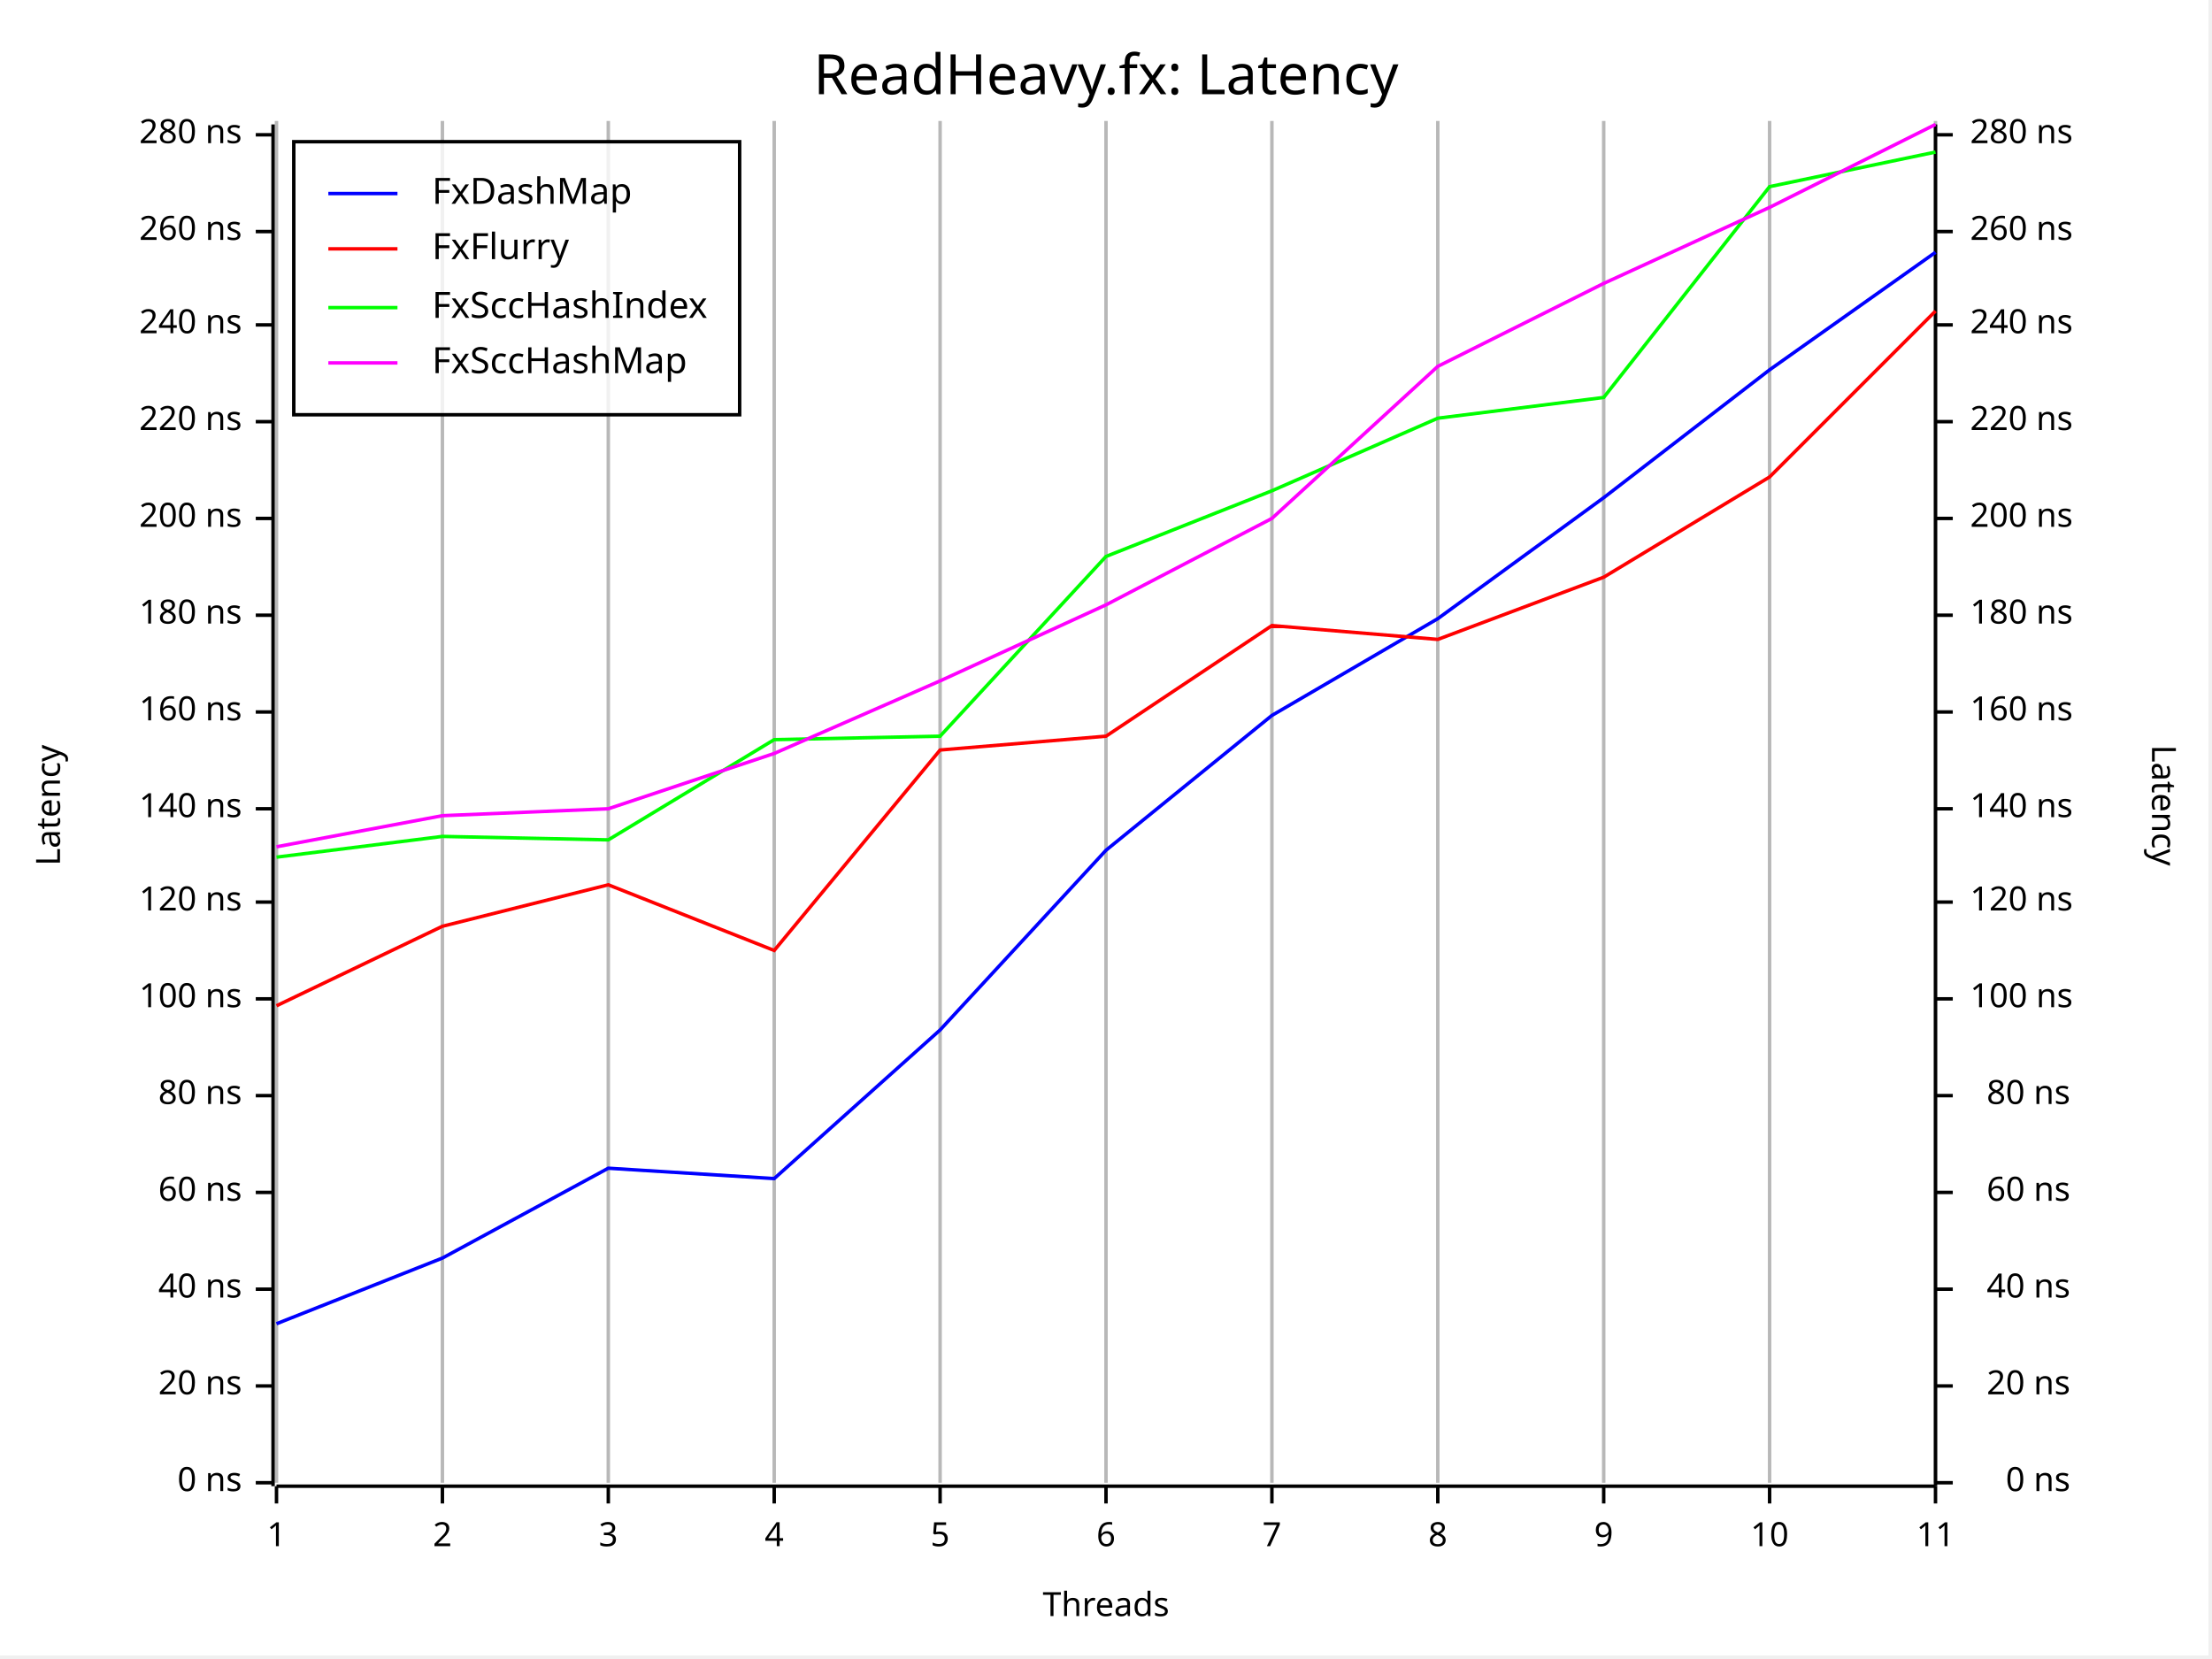
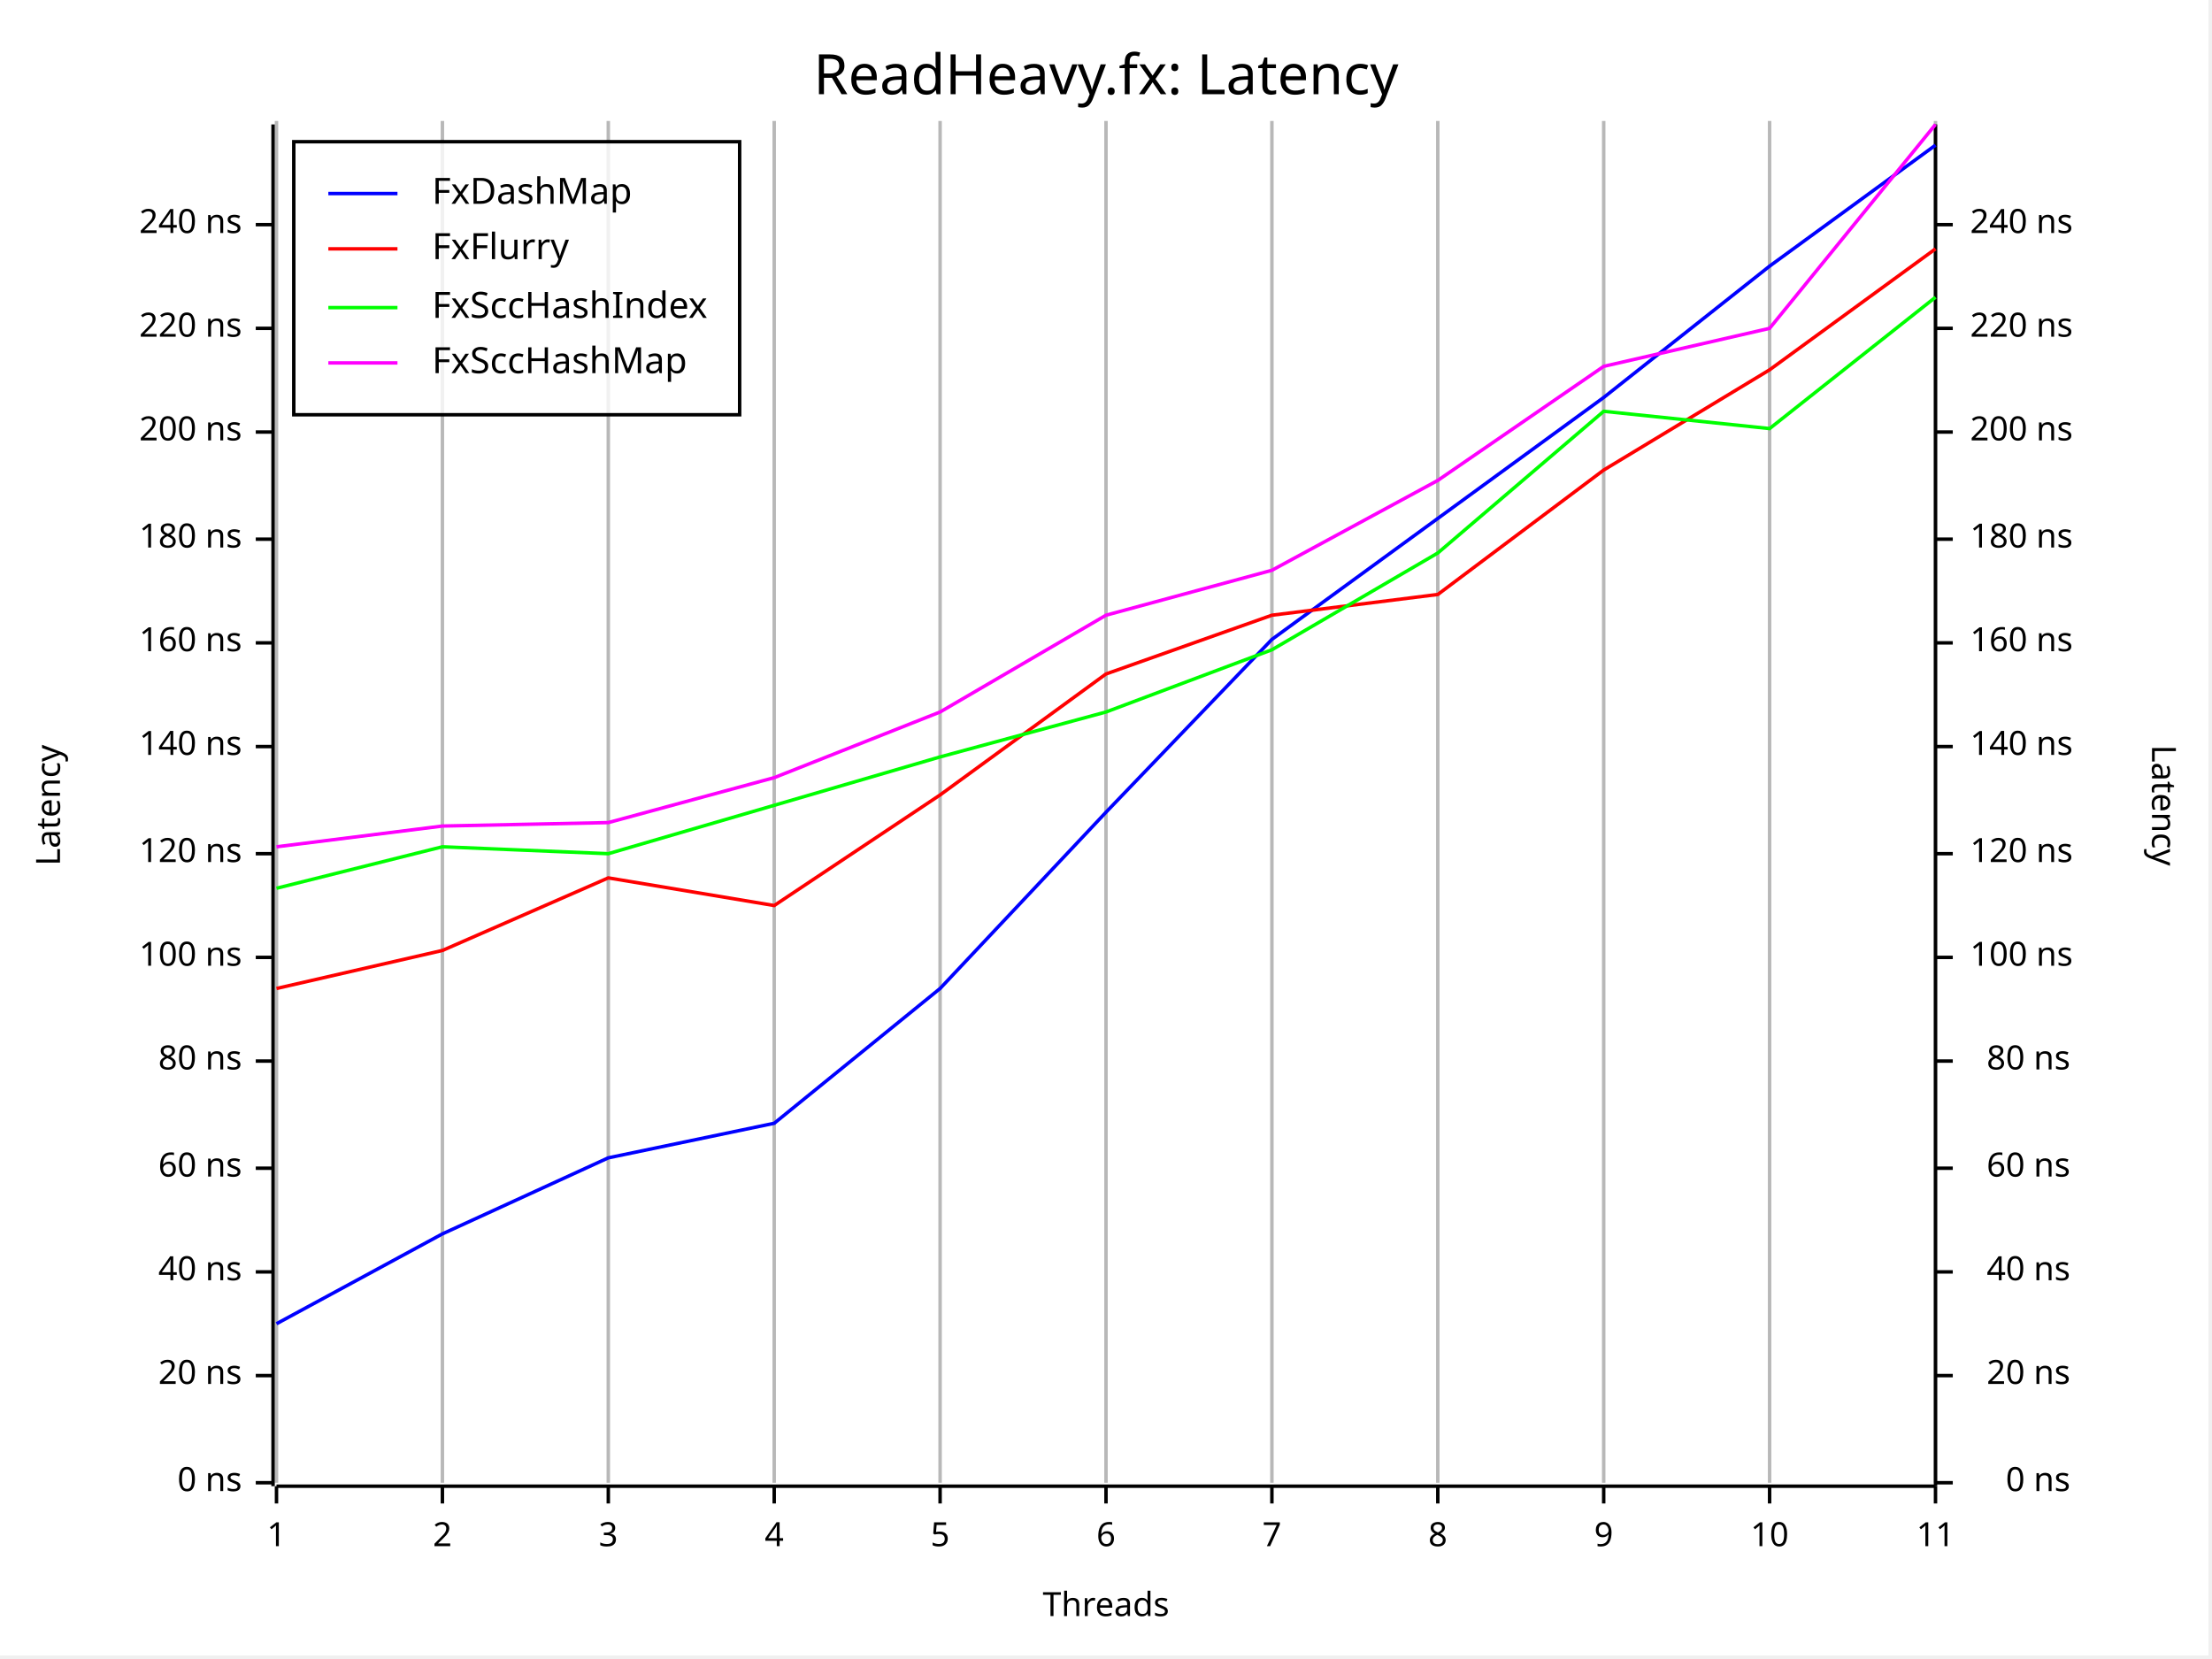
<svg xmlns="http://www.w3.org/2000/svg" width="640" height="480" viewBox="0 0 640 480">
  <rect x="0" y="0" width="639" height="479" opacity="1" fill="#FFFFFF" stroke="none" />
  <text x="320" y="15" dy="0.76em" text-anchor="middle" font-family="Fira Code" font-size="16.129" opacity="1" fill="#000000">
ReadHeavy.fx: Latency
</text>
  <line opacity="0.1" stroke="#000000" stroke-width="1" x1="80" y1="429" x2="80" y2="35" />
  <line opacity="0.1" stroke="#000000" stroke-width="1" x1="128" y1="429" x2="128" y2="35" />
  <line opacity="0.1" stroke="#000000" stroke-width="1" x1="176" y1="429" x2="176" y2="35" />
  <line opacity="0.1" stroke="#000000" stroke-width="1" x1="224" y1="429" x2="224" y2="35" />
  <line opacity="0.1" stroke="#000000" stroke-width="1" x1="272" y1="429" x2="272" y2="35" />
  <line opacity="0.1" stroke="#000000" stroke-width="1" x1="320" y1="429" x2="320" y2="35" />
  <line opacity="0.1" stroke="#000000" stroke-width="1" x1="368" y1="429" x2="368" y2="35" />
  <line opacity="0.1" stroke="#000000" stroke-width="1" x1="416" y1="429" x2="416" y2="35" />
  <line opacity="0.1" stroke="#000000" stroke-width="1" x1="464" y1="429" x2="464" y2="35" />
  <line opacity="0.1" stroke="#000000" stroke-width="1" x1="512" y1="429" x2="512" y2="35" />
  <line opacity="0.1" stroke="#000000" stroke-width="1" x1="560" y1="429" x2="560" y2="35" />
  <text x="10" y="233" dy="0.76em" text-anchor="middle" font-family="sans-serif" font-size="9.677" opacity="1" fill="#000000" transform="rotate(270, 10, 233)">
Latency
</text>
  <text x="320" y="470" dy="-0.5ex" text-anchor="middle" font-family="sans-serif" font-size="9.677" opacity="1" fill="#000000">
Threads
</text>
  <text x="630" y="233" dy="0.76em" text-anchor="middle" font-family="sans-serif" font-size="9.677" opacity="1" fill="#000000" transform="rotate(90, 630, 233)">
Latency
</text>
  <line opacity="0.2" stroke="#000000" stroke-width="1" x1="80" y1="429" x2="80" y2="35" />
  <line opacity="0.2" stroke="#000000" stroke-width="1" x1="128" y1="429" x2="128" y2="35" />
  <line opacity="0.2" stroke="#000000" stroke-width="1" x1="176" y1="429" x2="176" y2="35" />
  <line opacity="0.2" stroke="#000000" stroke-width="1" x1="224" y1="429" x2="224" y2="35" />
  <line opacity="0.2" stroke="#000000" stroke-width="1" x1="272" y1="429" x2="272" y2="35" />
  <line opacity="0.2" stroke="#000000" stroke-width="1" x1="320" y1="429" x2="320" y2="35" />
  <line opacity="0.2" stroke="#000000" stroke-width="1" x1="368" y1="429" x2="368" y2="35" />
  <line opacity="0.2" stroke="#000000" stroke-width="1" x1="416" y1="429" x2="416" y2="35" />
  <line opacity="0.2" stroke="#000000" stroke-width="1" x1="464" y1="429" x2="464" y2="35" />
  <line opacity="0.2" stroke="#000000" stroke-width="1" x1="512" y1="429" x2="512" y2="35" />
  <line opacity="0.2" stroke="#000000" stroke-width="1" x1="560" y1="429" x2="560" y2="35" />
  <polyline fill="none" opacity="1" stroke="#000000" stroke-width="1" points="79,36 79,430 " />
  <text x="70" y="429" dy="0.5ex" text-anchor="end" font-family="sans-serif" font-size="9.677" opacity="1" fill="#000000">
0 ns
</text>
  <polyline fill="none" opacity="1" stroke="#000000" stroke-width="1" points="74,429 79,429 " />
-   <text x="70" y="401" dy="0.5ex" text-anchor="end" font-family="sans-serif" font-size="9.677" opacity="1" fill="#000000">
+   <text x="70" y="398" dy="0.5ex" text-anchor="end" font-family="sans-serif" font-size="9.677" opacity="1" fill="#000000">
20 ns
</text>
-   <polyline fill="none" opacity="1" stroke="#000000" stroke-width="1" points="74,401 79,401 " />
-   <text x="70" y="373" dy="0.5ex" text-anchor="end" font-family="sans-serif" font-size="9.677" opacity="1" fill="#000000">
+   <polyline fill="none" opacity="1" stroke="#000000" stroke-width="1" points="74,398 79,398 " />
+   <text x="70" y="368" dy="0.5ex" text-anchor="end" font-family="sans-serif" font-size="9.677" opacity="1" fill="#000000">
40 ns
</text>
-   <polyline fill="none" opacity="1" stroke="#000000" stroke-width="1" points="74,373 79,373 " />
-   <text x="70" y="345" dy="0.5ex" text-anchor="end" font-family="sans-serif" font-size="9.677" opacity="1" fill="#000000">
+   <polyline fill="none" opacity="1" stroke="#000000" stroke-width="1" points="74,368 79,368 " />
+   <text x="70" y="338" dy="0.5ex" text-anchor="end" font-family="sans-serif" font-size="9.677" opacity="1" fill="#000000">
60 ns
</text>
-   <polyline fill="none" opacity="1" stroke="#000000" stroke-width="1" points="74,345 79,345 " />
-   <text x="70" y="317" dy="0.5ex" text-anchor="end" font-family="sans-serif" font-size="9.677" opacity="1" fill="#000000">
+   <polyline fill="none" opacity="1" stroke="#000000" stroke-width="1" points="74,338 79,338 " />
+   <text x="70" y="307" dy="0.5ex" text-anchor="end" font-family="sans-serif" font-size="9.677" opacity="1" fill="#000000">
80 ns
</text>
-   <polyline fill="none" opacity="1" stroke="#000000" stroke-width="1" points="74,317 79,317 " />
-   <text x="70" y="289" dy="0.5ex" text-anchor="end" font-family="sans-serif" font-size="9.677" opacity="1" fill="#000000">
+   <polyline fill="none" opacity="1" stroke="#000000" stroke-width="1" points="74,307 79,307 " />
+   <text x="70" y="277" dy="0.5ex" text-anchor="end" font-family="sans-serif" font-size="9.677" opacity="1" fill="#000000">
100 ns
</text>
-   <polyline fill="none" opacity="1" stroke="#000000" stroke-width="1" points="74,289 79,289 " />
-   <text x="70" y="261" dy="0.5ex" text-anchor="end" font-family="sans-serif" font-size="9.677" opacity="1" fill="#000000">
+   <polyline fill="none" opacity="1" stroke="#000000" stroke-width="1" points="74,277 79,277 " />
+   <text x="70" y="247" dy="0.5ex" text-anchor="end" font-family="sans-serif" font-size="9.677" opacity="1" fill="#000000">
120 ns
</text>
-   <polyline fill="none" opacity="1" stroke="#000000" stroke-width="1" points="74,261 79,261 " />
-   <text x="70" y="234" dy="0.5ex" text-anchor="end" font-family="sans-serif" font-size="9.677" opacity="1" fill="#000000">
+   <polyline fill="none" opacity="1" stroke="#000000" stroke-width="1" points="74,247 79,247 " />
+   <text x="70" y="216" dy="0.5ex" text-anchor="end" font-family="sans-serif" font-size="9.677" opacity="1" fill="#000000">
140 ns
</text>
-   <polyline fill="none" opacity="1" stroke="#000000" stroke-width="1" points="74,234 79,234 " />
-   <text x="70" y="206" dy="0.5ex" text-anchor="end" font-family="sans-serif" font-size="9.677" opacity="1" fill="#000000">
+   <polyline fill="none" opacity="1" stroke="#000000" stroke-width="1" points="74,216 79,216 " />
+   <text x="70" y="186" dy="0.5ex" text-anchor="end" font-family="sans-serif" font-size="9.677" opacity="1" fill="#000000">
160 ns
</text>
-   <polyline fill="none" opacity="1" stroke="#000000" stroke-width="1" points="74,206 79,206 " />
-   <text x="70" y="178" dy="0.5ex" text-anchor="end" font-family="sans-serif" font-size="9.677" opacity="1" fill="#000000">
+   <polyline fill="none" opacity="1" stroke="#000000" stroke-width="1" points="74,186 79,186 " />
+   <text x="70" y="156" dy="0.5ex" text-anchor="end" font-family="sans-serif" font-size="9.677" opacity="1" fill="#000000">
180 ns
</text>
-   <polyline fill="none" opacity="1" stroke="#000000" stroke-width="1" points="74,178 79,178 " />
-   <text x="70" y="150" dy="0.5ex" text-anchor="end" font-family="sans-serif" font-size="9.677" opacity="1" fill="#000000">
+   <polyline fill="none" opacity="1" stroke="#000000" stroke-width="1" points="74,156 79,156 " />
+   <text x="70" y="125" dy="0.5ex" text-anchor="end" font-family="sans-serif" font-size="9.677" opacity="1" fill="#000000">
200 ns
</text>
-   <polyline fill="none" opacity="1" stroke="#000000" stroke-width="1" points="74,150 79,150 " />
-   <text x="70" y="122" dy="0.5ex" text-anchor="end" font-family="sans-serif" font-size="9.677" opacity="1" fill="#000000">
+   <polyline fill="none" opacity="1" stroke="#000000" stroke-width="1" points="74,125 79,125 " />
+   <text x="70" y="95" dy="0.5ex" text-anchor="end" font-family="sans-serif" font-size="9.677" opacity="1" fill="#000000">
220 ns
</text>
-   <polyline fill="none" opacity="1" stroke="#000000" stroke-width="1" points="74,122 79,122 " />
-   <text x="70" y="94" dy="0.5ex" text-anchor="end" font-family="sans-serif" font-size="9.677" opacity="1" fill="#000000">
+   <polyline fill="none" opacity="1" stroke="#000000" stroke-width="1" points="74,95 79,95 " />
+   <text x="70" y="65" dy="0.5ex" text-anchor="end" font-family="sans-serif" font-size="9.677" opacity="1" fill="#000000">
240 ns
</text>
-   <polyline fill="none" opacity="1" stroke="#000000" stroke-width="1" points="74,94 79,94 " />
-   <text x="70" y="67" dy="0.5ex" text-anchor="end" font-family="sans-serif" font-size="9.677" opacity="1" fill="#000000">
- 260 ns
- </text>
-   <polyline fill="none" opacity="1" stroke="#000000" stroke-width="1" points="74,67 79,67 " />
-   <text x="70" y="39" dy="0.5ex" text-anchor="end" font-family="sans-serif" font-size="9.677" opacity="1" fill="#000000">
- 280 ns
- </text>
-   <polyline fill="none" opacity="1" stroke="#000000" stroke-width="1" points="74,39 79,39 " />
+   <polyline fill="none" opacity="1" stroke="#000000" stroke-width="1" points="74,65 79,65 " />
  <polyline fill="none" opacity="1" stroke="#000000" stroke-width="1" points="80,430 560,430 " />
  <text x="80" y="440" dy="0.76em" text-anchor="middle" font-family="sans-serif" font-size="9.677" opacity="1" fill="#000000">
1
</text>
  <polyline fill="none" opacity="1" stroke="#000000" stroke-width="1" points="80,430 80,435 " />
  <text x="128" y="440" dy="0.76em" text-anchor="middle" font-family="sans-serif" font-size="9.677" opacity="1" fill="#000000">
2
</text>
  <polyline fill="none" opacity="1" stroke="#000000" stroke-width="1" points="128,430 128,435 " />
  <text x="176" y="440" dy="0.76em" text-anchor="middle" font-family="sans-serif" font-size="9.677" opacity="1" fill="#000000">
3
</text>
  <polyline fill="none" opacity="1" stroke="#000000" stroke-width="1" points="176,430 176,435 " />
  <text x="224" y="440" dy="0.76em" text-anchor="middle" font-family="sans-serif" font-size="9.677" opacity="1" fill="#000000">
4
</text>
  <polyline fill="none" opacity="1" stroke="#000000" stroke-width="1" points="224,430 224,435 " />
  <text x="272" y="440" dy="0.76em" text-anchor="middle" font-family="sans-serif" font-size="9.677" opacity="1" fill="#000000">
5
</text>
  <polyline fill="none" opacity="1" stroke="#000000" stroke-width="1" points="272,430 272,435 " />
  <text x="320" y="440" dy="0.76em" text-anchor="middle" font-family="sans-serif" font-size="9.677" opacity="1" fill="#000000">
6
</text>
  <polyline fill="none" opacity="1" stroke="#000000" stroke-width="1" points="320,430 320,435 " />
  <text x="368" y="440" dy="0.76em" text-anchor="middle" font-family="sans-serif" font-size="9.677" opacity="1" fill="#000000">
7
</text>
  <polyline fill="none" opacity="1" stroke="#000000" stroke-width="1" points="368,430 368,435 " />
  <text x="416" y="440" dy="0.76em" text-anchor="middle" font-family="sans-serif" font-size="9.677" opacity="1" fill="#000000">
8
</text>
  <polyline fill="none" opacity="1" stroke="#000000" stroke-width="1" points="416,430 416,435 " />
  <text x="464" y="440" dy="0.76em" text-anchor="middle" font-family="sans-serif" font-size="9.677" opacity="1" fill="#000000">
9
</text>
  <polyline fill="none" opacity="1" stroke="#000000" stroke-width="1" points="464,430 464,435 " />
  <text x="512" y="440" dy="0.76em" text-anchor="middle" font-family="sans-serif" font-size="9.677" opacity="1" fill="#000000">
10
</text>
  <polyline fill="none" opacity="1" stroke="#000000" stroke-width="1" points="512,430 512,435 " />
  <text x="560" y="440" dy="0.76em" text-anchor="middle" font-family="sans-serif" font-size="9.677" opacity="1" fill="#000000">
11
</text>
  <polyline fill="none" opacity="1" stroke="#000000" stroke-width="1" points="560,430 560,435 " />
  <polyline fill="none" opacity="1" stroke="#000000" stroke-width="1" points="560,36 560,430 " />
  <text x="599" y="429" dy="0.5ex" text-anchor="end" font-family="sans-serif" font-size="9.677" opacity="1" fill="#000000">
0 ns
</text>
  <polyline fill="none" opacity="1" stroke="#000000" stroke-width="1" points="560,429 565,429 " />
-   <text x="599" y="401" dy="0.5ex" text-anchor="end" font-family="sans-serif" font-size="9.677" opacity="1" fill="#000000">
+   <text x="599" y="398" dy="0.5ex" text-anchor="end" font-family="sans-serif" font-size="9.677" opacity="1" fill="#000000">
20 ns
</text>
-   <polyline fill="none" opacity="1" stroke="#000000" stroke-width="1" points="560,401 565,401 " />
-   <text x="599" y="373" dy="0.5ex" text-anchor="end" font-family="sans-serif" font-size="9.677" opacity="1" fill="#000000">
+   <polyline fill="none" opacity="1" stroke="#000000" stroke-width="1" points="560,398 565,398 " />
+   <text x="599" y="368" dy="0.5ex" text-anchor="end" font-family="sans-serif" font-size="9.677" opacity="1" fill="#000000">
40 ns
</text>
-   <polyline fill="none" opacity="1" stroke="#000000" stroke-width="1" points="560,373 565,373 " />
-   <text x="599" y="345" dy="0.5ex" text-anchor="end" font-family="sans-serif" font-size="9.677" opacity="1" fill="#000000">
+   <polyline fill="none" opacity="1" stroke="#000000" stroke-width="1" points="560,368 565,368 " />
+   <text x="599" y="338" dy="0.5ex" text-anchor="end" font-family="sans-serif" font-size="9.677" opacity="1" fill="#000000">
60 ns
</text>
-   <polyline fill="none" opacity="1" stroke="#000000" stroke-width="1" points="560,345 565,345 " />
-   <text x="599" y="317" dy="0.5ex" text-anchor="end" font-family="sans-serif" font-size="9.677" opacity="1" fill="#000000">
+   <polyline fill="none" opacity="1" stroke="#000000" stroke-width="1" points="560,338 565,338 " />
+   <text x="599" y="307" dy="0.5ex" text-anchor="end" font-family="sans-serif" font-size="9.677" opacity="1" fill="#000000">
80 ns
</text>
-   <polyline fill="none" opacity="1" stroke="#000000" stroke-width="1" points="560,317 565,317 " />
-   <text x="570" y="289" dy="0.5ex" text-anchor="start" font-family="sans-serif" font-size="9.677" opacity="1" fill="#000000">
+   <polyline fill="none" opacity="1" stroke="#000000" stroke-width="1" points="560,307 565,307 " />
+   <text x="570" y="277" dy="0.5ex" text-anchor="start" font-family="sans-serif" font-size="9.677" opacity="1" fill="#000000">
100 ns
</text>
-   <polyline fill="none" opacity="1" stroke="#000000" stroke-width="1" points="560,289 565,289 " />
-   <text x="570" y="261" dy="0.5ex" text-anchor="start" font-family="sans-serif" font-size="9.677" opacity="1" fill="#000000">
+   <polyline fill="none" opacity="1" stroke="#000000" stroke-width="1" points="560,277 565,277 " />
+   <text x="570" y="247" dy="0.5ex" text-anchor="start" font-family="sans-serif" font-size="9.677" opacity="1" fill="#000000">
120 ns
</text>
-   <polyline fill="none" opacity="1" stroke="#000000" stroke-width="1" points="560,261 565,261 " />
-   <text x="570" y="234" dy="0.5ex" text-anchor="start" font-family="sans-serif" font-size="9.677" opacity="1" fill="#000000">
+   <polyline fill="none" opacity="1" stroke="#000000" stroke-width="1" points="560,247 565,247 " />
+   <text x="570" y="216" dy="0.5ex" text-anchor="start" font-family="sans-serif" font-size="9.677" opacity="1" fill="#000000">
140 ns
</text>
-   <polyline fill="none" opacity="1" stroke="#000000" stroke-width="1" points="560,234 565,234 " />
-   <text x="570" y="206" dy="0.5ex" text-anchor="start" font-family="sans-serif" font-size="9.677" opacity="1" fill="#000000">
+   <polyline fill="none" opacity="1" stroke="#000000" stroke-width="1" points="560,216 565,216 " />
+   <text x="570" y="186" dy="0.5ex" text-anchor="start" font-family="sans-serif" font-size="9.677" opacity="1" fill="#000000">
160 ns
</text>
-   <polyline fill="none" opacity="1" stroke="#000000" stroke-width="1" points="560,206 565,206 " />
-   <text x="570" y="178" dy="0.5ex" text-anchor="start" font-family="sans-serif" font-size="9.677" opacity="1" fill="#000000">
+   <polyline fill="none" opacity="1" stroke="#000000" stroke-width="1" points="560,186 565,186 " />
+   <text x="570" y="156" dy="0.5ex" text-anchor="start" font-family="sans-serif" font-size="9.677" opacity="1" fill="#000000">
180 ns
</text>
-   <polyline fill="none" opacity="1" stroke="#000000" stroke-width="1" points="560,178 565,178 " />
-   <text x="570" y="150" dy="0.5ex" text-anchor="start" font-family="sans-serif" font-size="9.677" opacity="1" fill="#000000">
+   <polyline fill="none" opacity="1" stroke="#000000" stroke-width="1" points="560,156 565,156 " />
+   <text x="570" y="125" dy="0.5ex" text-anchor="start" font-family="sans-serif" font-size="9.677" opacity="1" fill="#000000">
200 ns
</text>
-   <polyline fill="none" opacity="1" stroke="#000000" stroke-width="1" points="560,150 565,150 " />
-   <text x="570" y="122" dy="0.5ex" text-anchor="start" font-family="sans-serif" font-size="9.677" opacity="1" fill="#000000">
+   <polyline fill="none" opacity="1" stroke="#000000" stroke-width="1" points="560,125 565,125 " />
+   <text x="570" y="95" dy="0.5ex" text-anchor="start" font-family="sans-serif" font-size="9.677" opacity="1" fill="#000000">
220 ns
</text>
-   <polyline fill="none" opacity="1" stroke="#000000" stroke-width="1" points="560,122 565,122 " />
-   <text x="570" y="94" dy="0.5ex" text-anchor="start" font-family="sans-serif" font-size="9.677" opacity="1" fill="#000000">
+   <polyline fill="none" opacity="1" stroke="#000000" stroke-width="1" points="560,95 565,95 " />
+   <text x="570" y="65" dy="0.5ex" text-anchor="start" font-family="sans-serif" font-size="9.677" opacity="1" fill="#000000">
240 ns
</text>
-   <polyline fill="none" opacity="1" stroke="#000000" stroke-width="1" points="560,94 565,94 " />
-   <text x="570" y="67" dy="0.5ex" text-anchor="start" font-family="sans-serif" font-size="9.677" opacity="1" fill="#000000">
- 260 ns
- </text>
-   <polyline fill="none" opacity="1" stroke="#000000" stroke-width="1" points="560,67 565,67 " />
-   <text x="570" y="39" dy="0.5ex" text-anchor="start" font-family="sans-serif" font-size="9.677" opacity="1" fill="#000000">
- 280 ns
- </text>
-   <polyline fill="none" opacity="1" stroke="#000000" stroke-width="1" points="560,39 565,39 " />
-   <polyline fill="none" opacity="1" stroke="#0000FF" stroke-width="1" points="80,383 128,364 176,338 224,341 272,298 320,246 368,207 416,179 464,144 512,107 560,73 " />
-   <polyline fill="none" opacity="1" stroke="#FF0000" stroke-width="1" points="80,291 128,268 176,256 224,275 272,217 320,213 368,181 416,185 464,167 512,138 560,90 " />
-   <polyline fill="none" opacity="1" stroke="#00FF00" stroke-width="1" points="80,248 128,242 176,243 224,214 272,213 320,161 368,142 416,121 464,115 512,54 560,44 " />
-   <polyline fill="none" opacity="1" stroke="#FF00FF" stroke-width="1" points="80,245 128,236 176,234 224,218 272,197 320,175 368,150 416,106 464,82 512,60 560,36 " />
+   <polyline fill="none" opacity="1" stroke="#000000" stroke-width="1" points="560,65 565,65 " />
+   <polyline fill="none" opacity="1" stroke="#0000FF" stroke-width="1" points="80,383 128,357 176,335 224,325 272,286 320,235 368,185 416,150 464,115 512,77 560,42 " />
+   <polyline fill="none" opacity="1" stroke="#FF0000" stroke-width="1" points="80,286 128,275 176,254 224,262 272,230 320,195 368,178 416,172 464,136 512,107 560,72 " />
+   <polyline fill="none" opacity="1" stroke="#00FF00" stroke-width="1" points="80,257 128,245 176,247 224,233 272,219 320,206 368,188 416,160 464,119 512,124 560,86 " />
+   <polyline fill="none" opacity="1" stroke="#FF00FF" stroke-width="1" points="80,245 128,239 176,238 224,225 272,206 320,178 368,165 416,139 464,106 512,95 560,36 " />
  <rect x="85" y="41" width="129" height="79" opacity="0.8" fill="#FFFFFF" stroke="none" />
  <rect x="85" y="41" width="129" height="79" opacity="1" fill="none" stroke="#000000" />
  <text x="125" y="51" dy="0.76em" text-anchor="start" font-family="Fira Code" font-size="10.484" opacity="1" fill="#000000">
FxDashMap
</text>
  <text x="125" y="67" dy="0.76em" text-anchor="start" font-family="Fira Code" font-size="10.484" opacity="1" fill="#000000">
FxFlurry
</text>
  <text x="125" y="84" dy="0.76em" text-anchor="start" font-family="Fira Code" font-size="10.484" opacity="1" fill="#000000">
FxSccHashIndex
</text>
  <text x="125" y="100" dy="0.76em" text-anchor="start" font-family="Fira Code" font-size="10.484" opacity="1" fill="#000000">
FxSccHashMap
</text>
  <polyline fill="none" opacity="1" stroke="#0000FF" stroke-width="1" points="95,56 115,56 " />
  <polyline fill="none" opacity="1" stroke="#FF0000" stroke-width="1" points="95,72 115,72 " />
  <polyline fill="none" opacity="1" stroke="#00FF00" stroke-width="1" points="95,89 115,89 " />
  <polyline fill="none" opacity="1" stroke="#FF00FF" stroke-width="1" points="95,105 115,105 " />
</svg>
